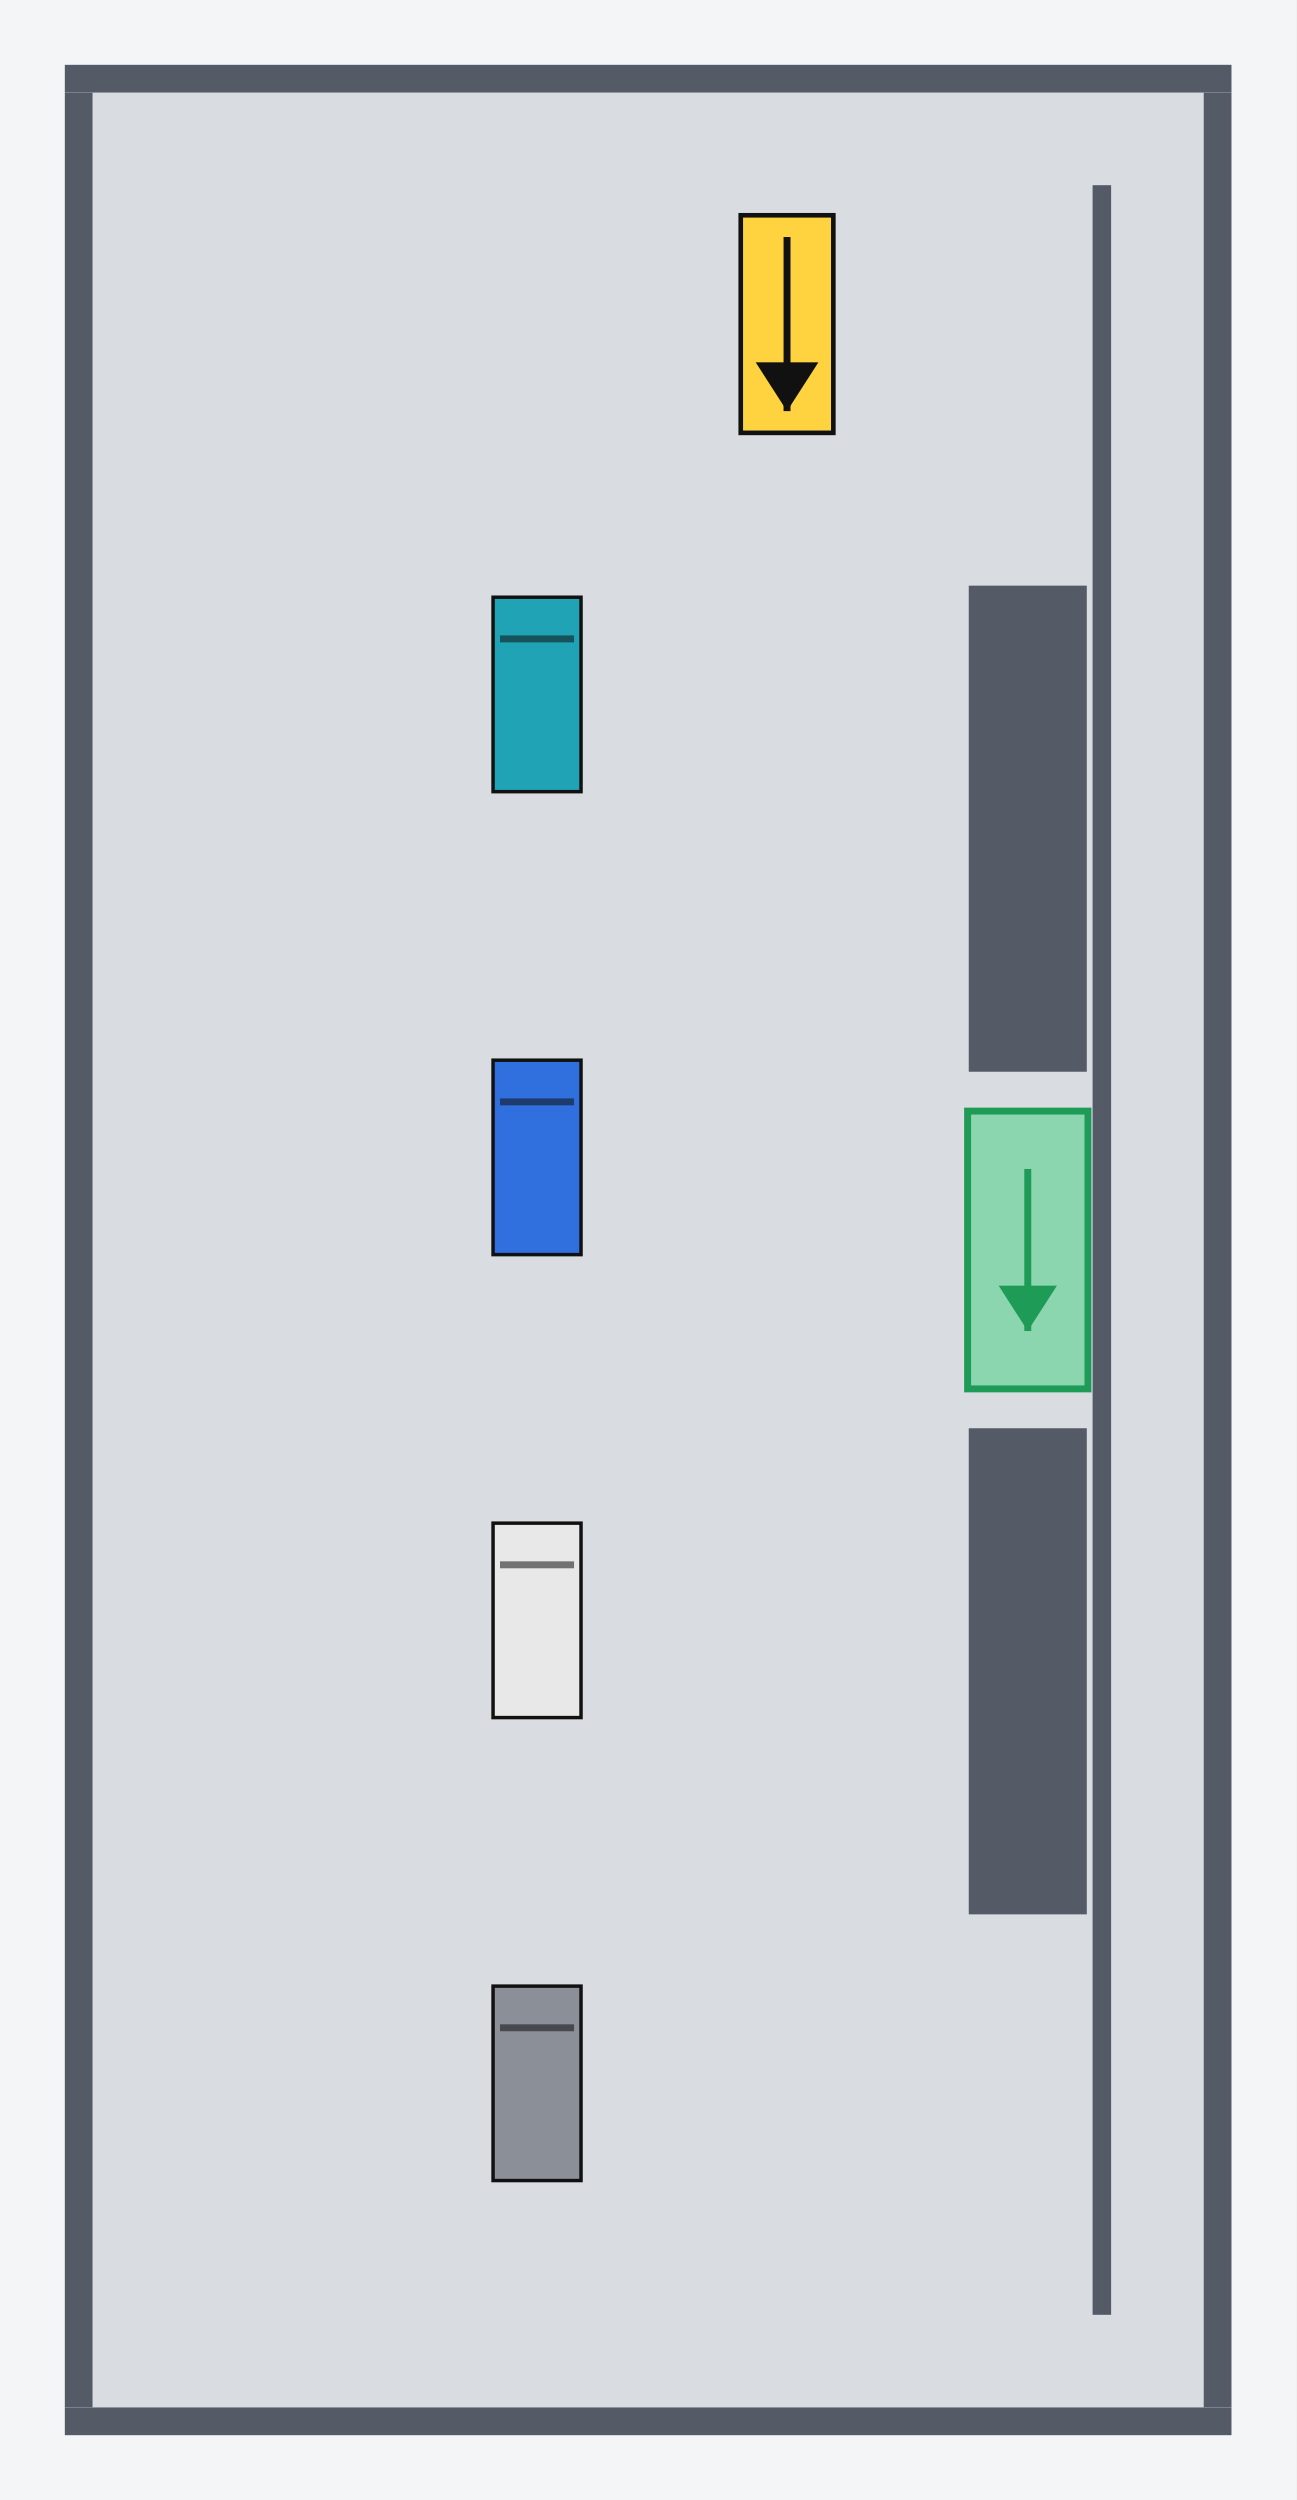
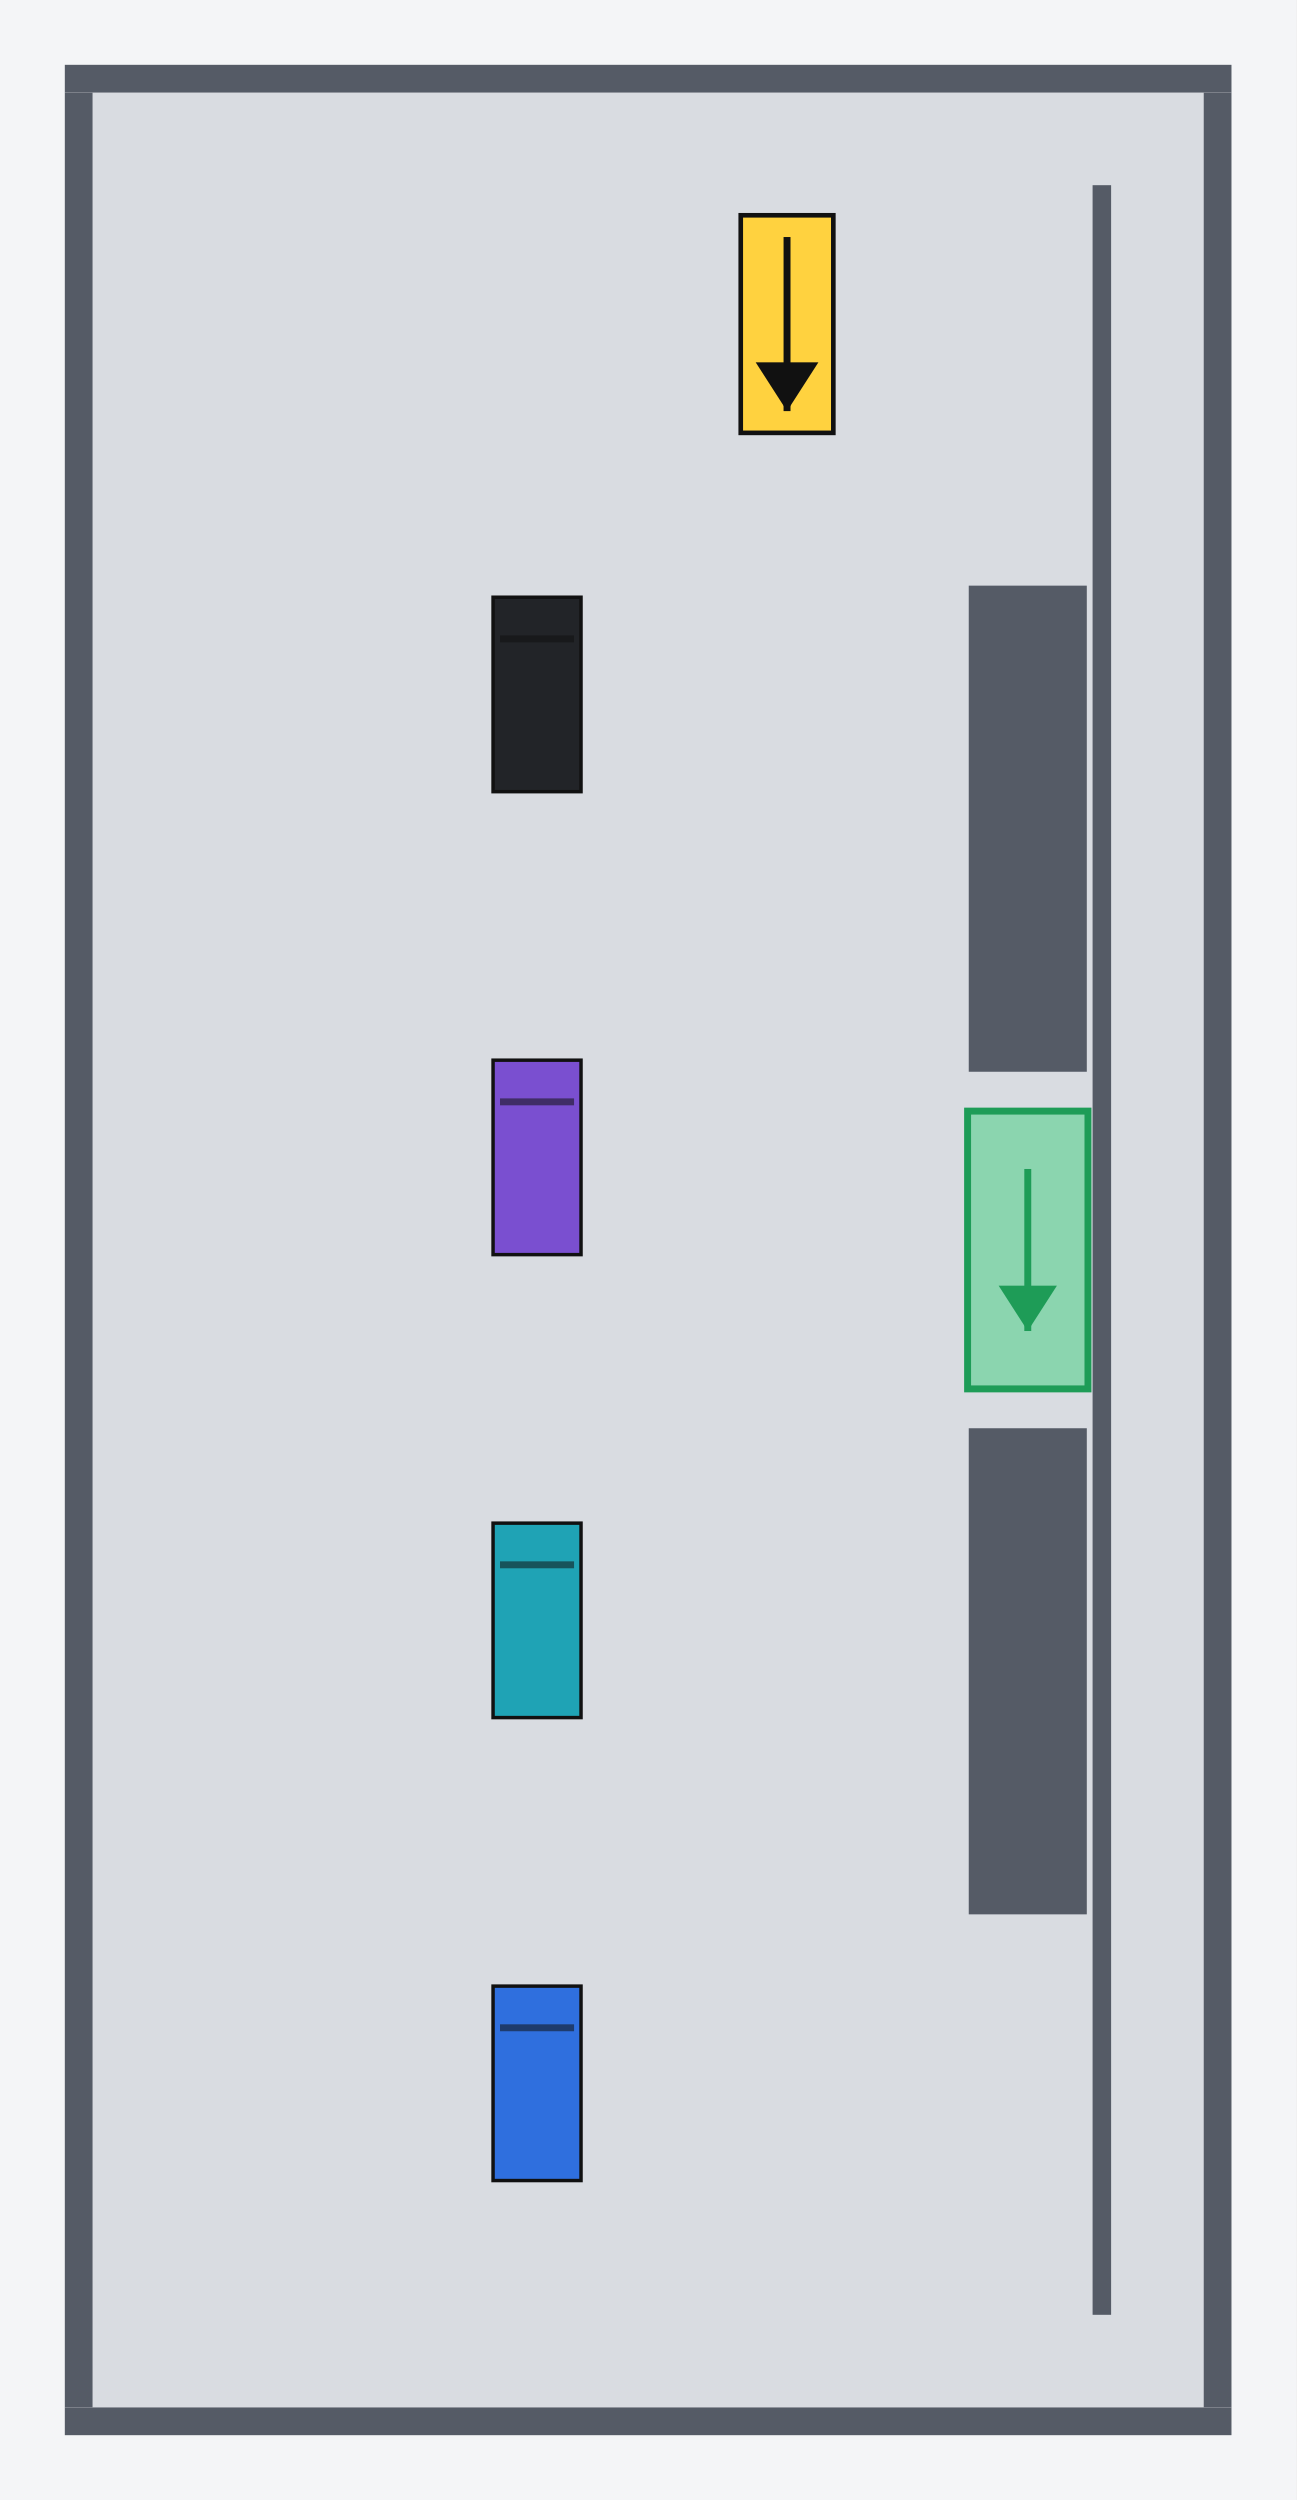
<svg xmlns="http://www.w3.org/2000/svg" viewBox="-280 -540 560 1080" width="560" height="1080" role="img" aria-label="Double Parallel">
  <style>.bg{fill:#f4f5f7}.floor{fill:#d9dce1}.bay{fill:none;stroke:#fff;stroke-width:2}.target{fill:rgba(46,204,113,.45);stroke:#1e9c57;stroke-width:3}.targetarrow{fill:none;stroke:#1e9c57;stroke-width:3}.targetarrowf{fill:#1e9c57}.car{stroke:#111;stroke-width:1.5}.glass{stroke:#111;stroke-width:3;opacity:.55}.wall{fill:#555b66}.pillar{fill:#2b2f36}.cone{fill:#ff8a1f;stroke:#b3540a;stroke-width:1.5}.start{fill:#ffd23f;stroke:#111;stroke-width:2}.startarrow{fill:none;stroke:#111;stroke-width:3}.startarrowf{fill:#111}.ramp{fill:#b7c4d9;stroke:#5b7aa6;stroke-width:2}.roadarrow{fill:none;stroke:#fff;stroke-width:3}.roadarrowf{fill:#fff}.ramparrow{fill:none;stroke:#2d4a73;stroke-width:3}.ramparrowf{fill:#2d4a73}.label{font:12px sans-serif;fill:#1b2a41}</style>
  <rect class="bg" x="-280" y="-540" width="560" height="1080" />
  <polygon class="floor" points="240,500 240,-500 -240,-500 -240,500" />
  <polygon class="target" points="190,60 190,-60 138,-60 138,60" />
  <polyline class="targetarrow" points="164,-35 164,35" />
  <polygon class="targetarrowf" points="164,35 151.4,15.4 176.6,15.4" />
  <polygon class="wall" points="200,460 200,-460 192,-460 192,460" />
  <polygon class="wall" points="189.5,-77 189.5,-287 138.5,-287 138.5,-77" />
  <polygon class="wall" points="189.5,287 189.5,77 138.5,77 138.5,287" />
  <polygon class="wall" points="252,512 252,500 -252,500 -252,512" />
  <polygon class="wall" points="252,-500 252,-512 -252,-512 -252,-500" />
  <polygon class="wall" points="252,500 252,-500 240,-500 240,500" />
  <polygon class="wall" points="-240,500 -240,-500 -252,-500 -252,500" />
-   <polygon class="car" fill="#1fa3b5" points="-67,-282 -67,-198 -29,-198 -29,-282" />
+   <polygon class="car" fill="#222428" points="-67,-282 -67,-198 -29,-198 -29,-282" />
  <polyline class="glass" points="-32,-264 -64,-264" />
-   <polygon class="car" fill="#2f6fde" points="-67,-82 -67,2 -29,2 -29,-82" />
+   <polygon class="car" fill="#7a4fd0" points="-67,-82 -67,2 -29,2 -29,-82" />
  <polyline class="glass" points="-32,-64 -64,-64" />
-   <polygon class="car" fill="#e8e8e8" points="-67,118 -67,202 -29,202 -29,118" />
+   <polygon class="car" fill="#1fa3b5" points="-67,118 -67,202 -29,202 -29,118" />
  <polyline class="glass" points="-32,136 -64,136" />
-   <polygon class="car" fill="#8a8f98" points="-67,318 -67,402 -29,402 -29,318" />
+   <polygon class="car" fill="#2f6fde" points="-67,318 -67,402 -29,402 -29,318" />
  <polyline class="glass" points="-32,336 -64,336" />
  <polygon class="start" points="80,-353 80,-447 40,-447 40,-353" />
  <polyline class="startarrow" points="60,-437.6 60,-362.4" />
  <polygon class="startarrowf" points="60,-362.4 46.46,-383.46 73.54,-383.46" />
</svg>
